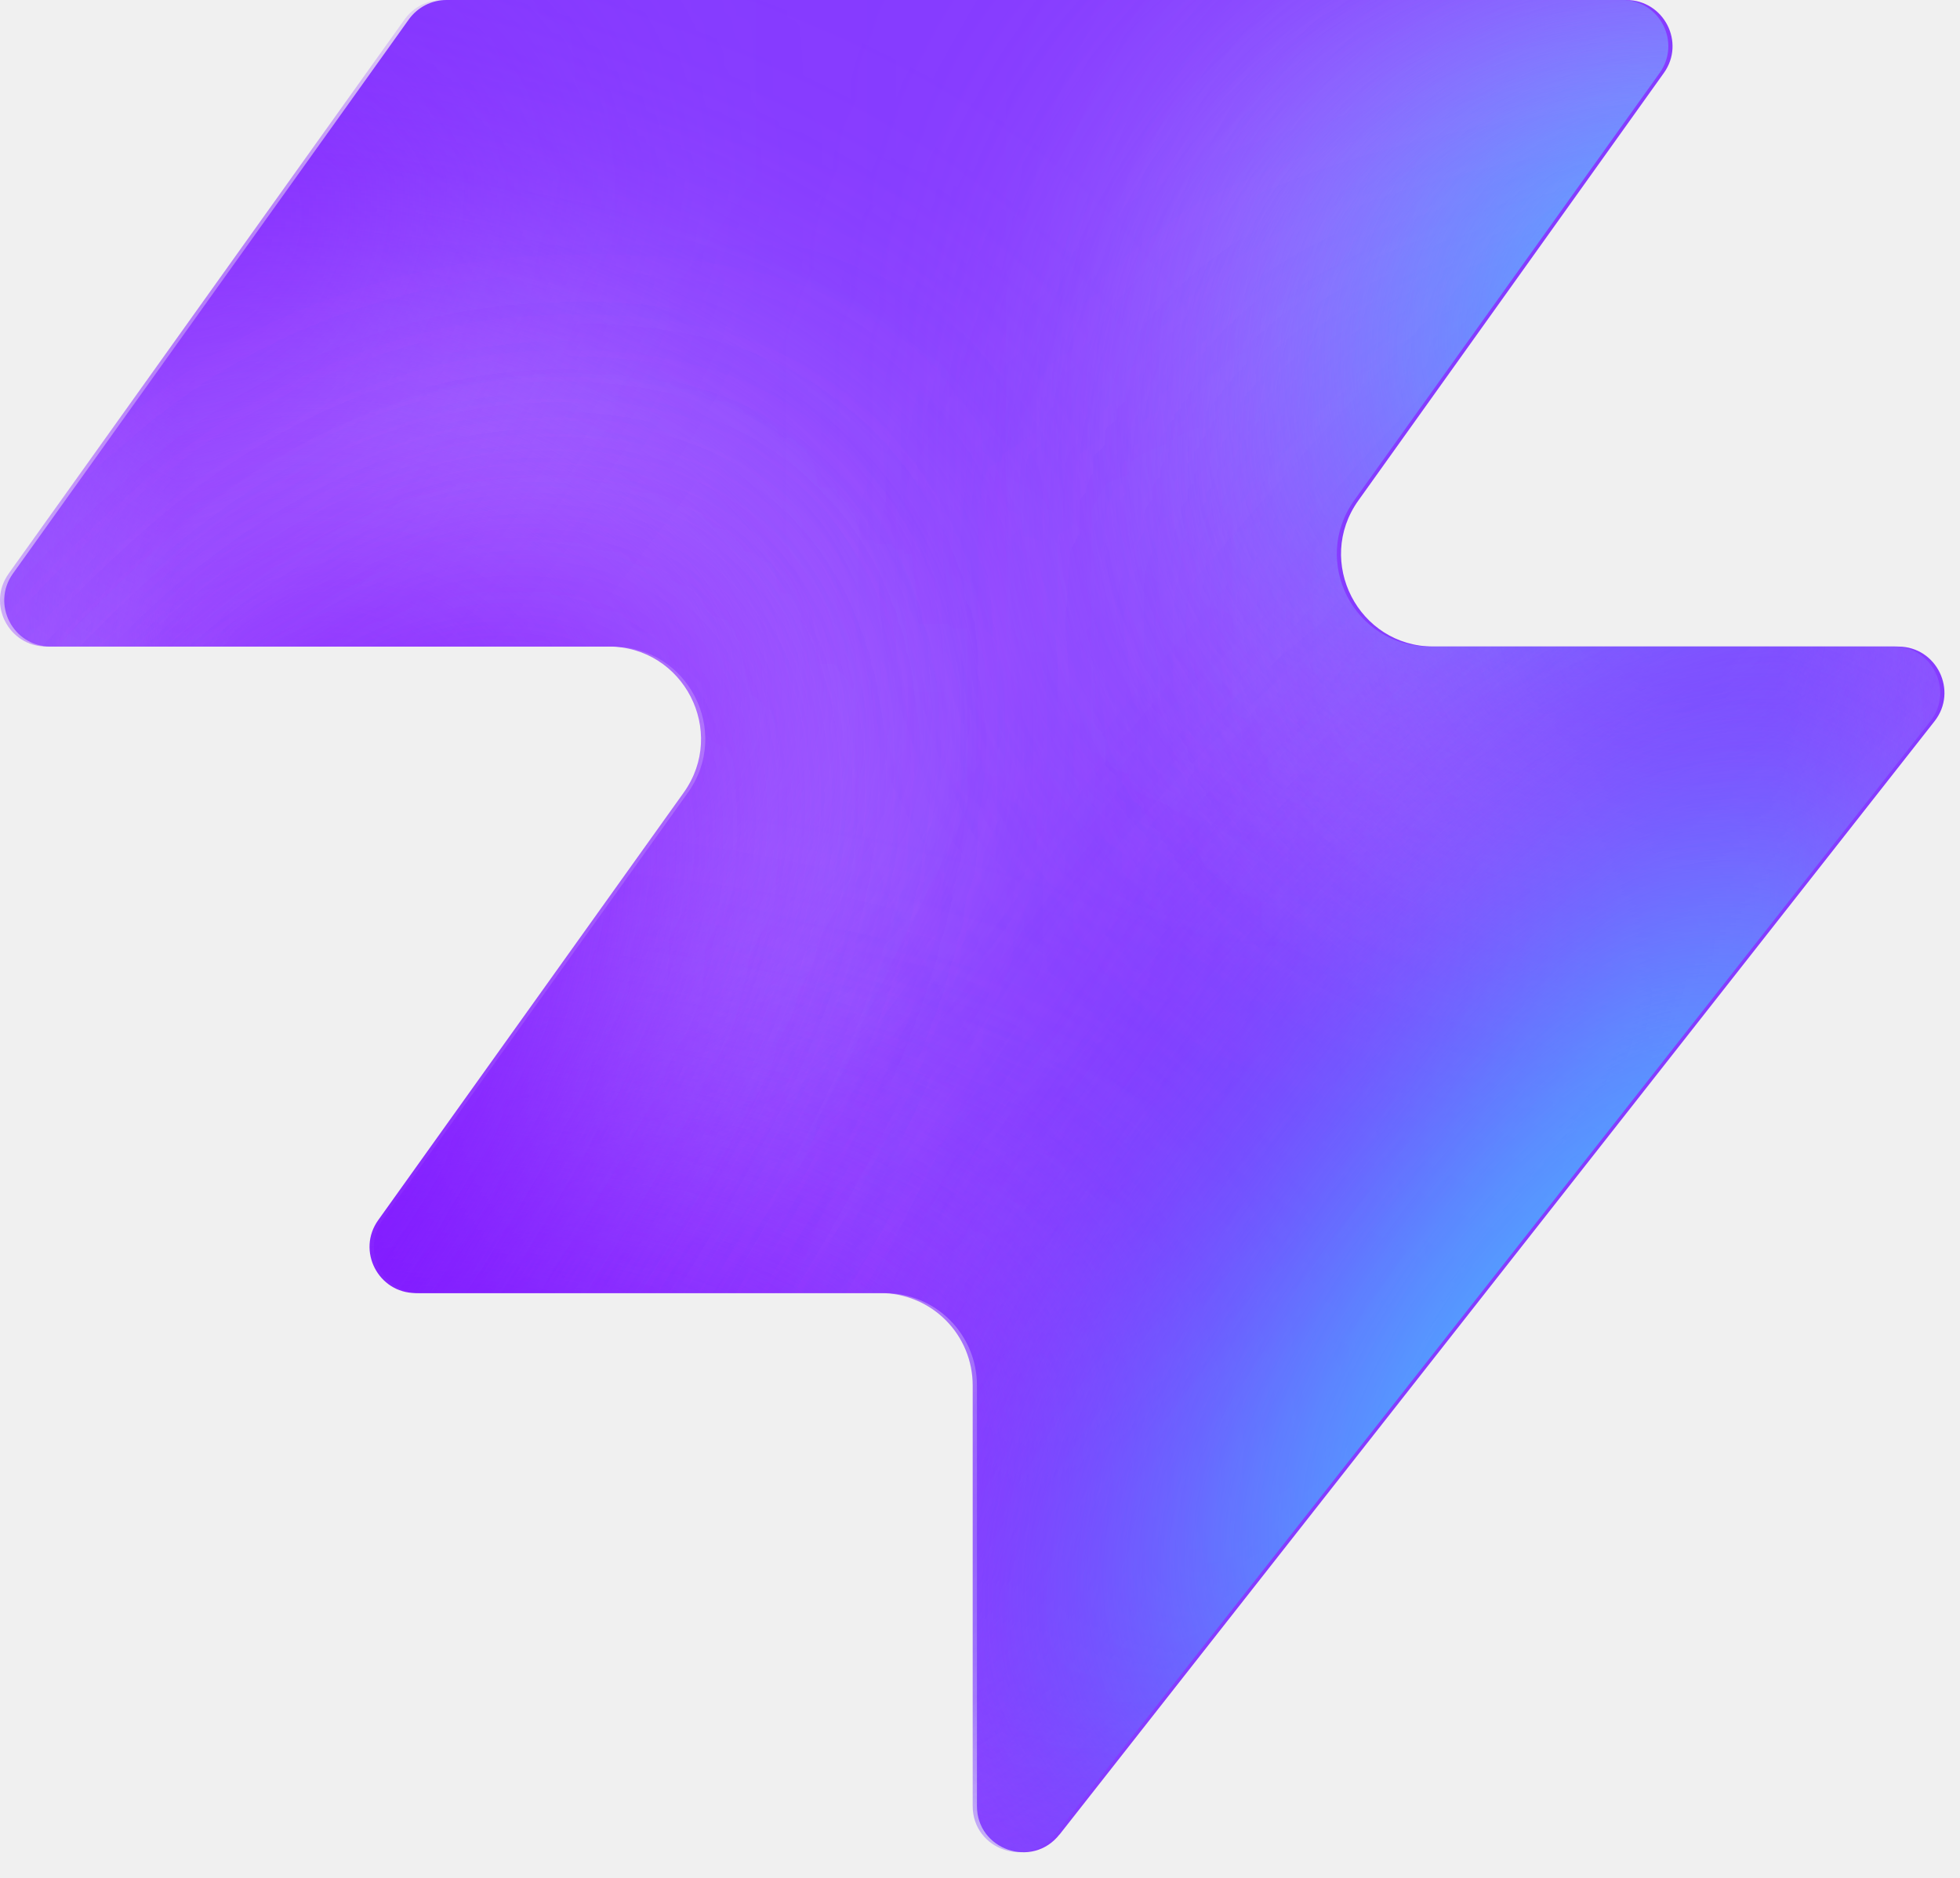
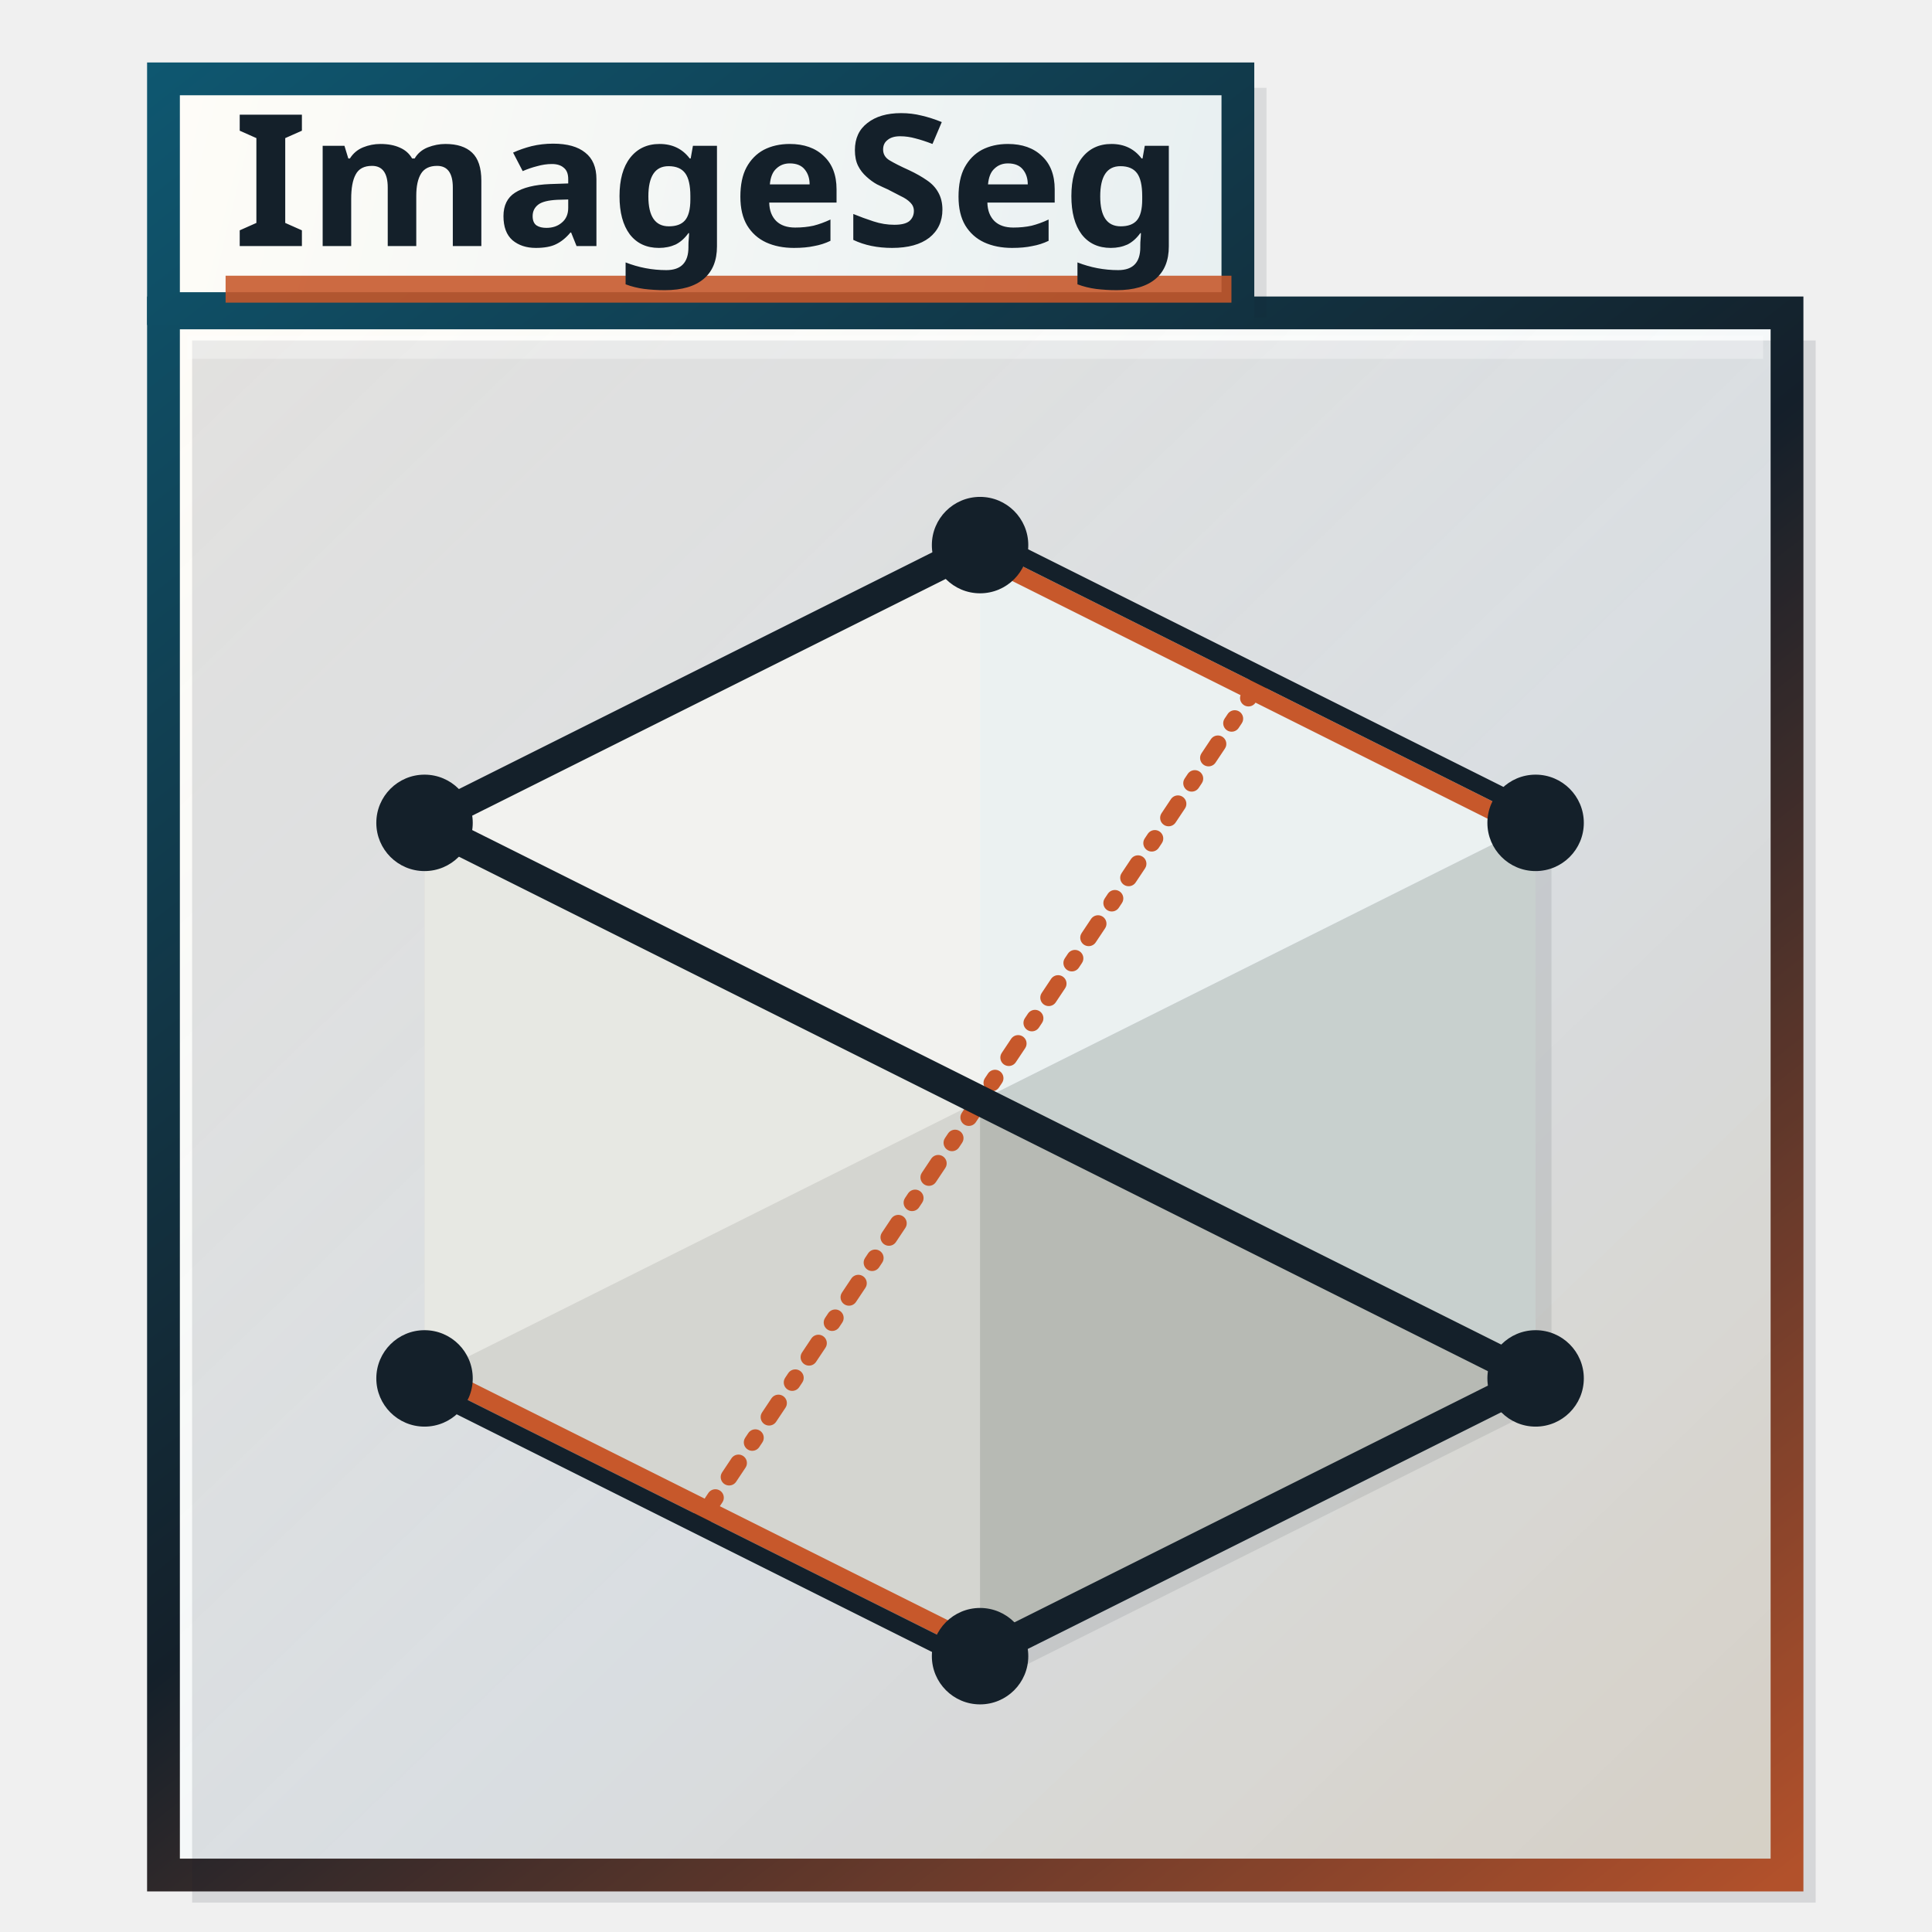
- <svg xmlns="http://www.w3.org/2000/svg" width="48" height="46" fill="none" viewBox="0 0 48 46">
-   <path fill="#863bff" d="M25.946 44.938c-.664.845-2.021.375-2.021-.698V33.937a2.26 2.26 0 0 0-2.262-2.262H10.287c-.92 0-1.456-1.04-.92-1.788l7.48-10.471c1.07-1.497 0-3.578-1.842-3.578H1.237c-.92 0-1.456-1.04-.92-1.788L10.013.474c.214-.297.556-.474.92-.474h28.894c.92 0 1.456 1.04.92 1.788l-7.48 10.471c-1.07 1.498 0 3.579 1.842 3.579h11.377c.943 0 1.473 1.088.89 1.83L25.947 44.94z" style="fill:#863bff;fill:color(display-p3 .525 .23 1);fill-opacity:1" />
-   <mask id="a" width="48" height="46" x="0" y="0" maskUnits="userSpaceOnUse" style="mask-type:alpha">
-     <path fill="#000" d="M25.842 44.938c-.664.844-2.021.375-2.021-.698V33.937a2.26 2.26 0 0 0-2.262-2.262H10.183c-.92 0-1.456-1.04-.92-1.788l7.48-10.471c1.07-1.498 0-3.579-1.842-3.579H1.133c-.92 0-1.456-1.04-.92-1.787L9.91.473c.214-.297.556-.474.92-.474h28.894c.92 0 1.456 1.04.92 1.788l-7.48 10.471c-1.07 1.498 0 3.578 1.842 3.578h11.377c.943 0 1.473 1.088.89 1.832L25.843 44.94z" style="fill:#000;fill-opacity:1" />
-   </mask>
-   <g mask="url(#a)">
-     <g filter="url(#b)">
-       <ellipse cx="5.508" cy="14.704" fill="#ede6ff" rx="5.508" ry="14.704" style="fill:#ede6ff;fill:color(display-p3 .927 .903 1);fill-opacity:1" transform="matrix(.00324 1 1 -.00324 -4.47 31.516)" />
-     </g>
-     <g filter="url(#c)">
-       <ellipse cx="10.399" cy="29.851" fill="#ede6ff" rx="10.399" ry="29.851" style="fill:#ede6ff;fill:color(display-p3 .927 .903 1);fill-opacity:1" transform="matrix(.00324 1 1 -.00324 -39.328 7.883)" />
-     </g>
-     <g filter="url(#d)">
-       <ellipse cx="5.508" cy="30.487" fill="#7e14ff" rx="5.508" ry="30.487" style="fill:#7e14ff;fill:color(display-p3 .492 .077 1);fill-opacity:1" transform="rotate(89.814 -25.913 -14.639)scale(1 -1)" />
-     </g>
-     <g filter="url(#e)">
-       <ellipse cx="5.508" cy="30.599" fill="#7e14ff" rx="5.508" ry="30.599" style="fill:#7e14ff;fill:color(display-p3 .492 .077 1);fill-opacity:1" transform="rotate(89.814 -32.644 -3.334)scale(1 -1)" />
-     </g>
-     <g filter="url(#f)">
-       <ellipse cx="5.508" cy="30.599" fill="#7e14ff" rx="5.508" ry="30.599" style="fill:#7e14ff;fill:color(display-p3 .492 .077 1);fill-opacity:1" transform="matrix(.00324 1 1 -.00324 -34.34 30.47)" />
-     </g>
-     <g filter="url(#g)">
-       <ellipse cx="14.072" cy="22.078" fill="#ede6ff" rx="14.072" ry="22.078" style="fill:#ede6ff;fill:color(display-p3 .927 .903 1);fill-opacity:1" transform="rotate(93.35 24.506 48.493)scale(-1 1)" />
-     </g>
-     <g filter="url(#h)">
-       <ellipse cx="3.47" cy="21.501" fill="#7e14ff" rx="3.47" ry="21.501" style="fill:#7e14ff;fill:color(display-p3 .492 .077 1);fill-opacity:1" transform="rotate(89.009 28.708 47.59)scale(-1 1)" />
-     </g>
-     <g filter="url(#i)">
-       <ellipse cx="3.47" cy="21.501" fill="#7e14ff" rx="3.47" ry="21.501" style="fill:#7e14ff;fill:color(display-p3 .492 .077 1);fill-opacity:1" transform="rotate(89.009 28.708 47.59)scale(-1 1)" />
-     </g>
-     <g filter="url(#j)">
-       <ellipse cx=".387" cy="8.972" fill="#7e14ff" rx="4.407" ry="29.108" style="fill:#7e14ff;fill:color(display-p3 .492 .077 1);fill-opacity:1" transform="rotate(39.51 .387 8.972)" />
-     </g>
-     <g filter="url(#k)">
-       <ellipse cx="47.523" cy="-6.092" fill="#7e14ff" rx="4.407" ry="29.108" style="fill:#7e14ff;fill:color(display-p3 .492 .077 1);fill-opacity:1" transform="rotate(37.892 47.523 -6.092)" />
-     </g>
-     <g filter="url(#l)">
-       <ellipse cx="41.412" cy="6.333" fill="#47bfff" rx="5.971" ry="9.665" style="fill:#47bfff;fill:color(display-p3 .28 .748 1);fill-opacity:1" transform="rotate(37.892 41.412 6.333)" />
-     </g>
-     <g filter="url(#m)">
-       <ellipse cx="-1.879" cy="38.332" fill="#7e14ff" rx="4.407" ry="29.108" style="fill:#7e14ff;fill:color(display-p3 .492 .077 1);fill-opacity:1" transform="rotate(37.892 -1.88 38.332)" />
-     </g>
-     <g filter="url(#n)">
-       <ellipse cx="-1.879" cy="38.332" fill="#7e14ff" rx="4.407" ry="29.108" style="fill:#7e14ff;fill:color(display-p3 .492 .077 1);fill-opacity:1" transform="rotate(37.892 -1.88 38.332)" />
-     </g>
-     <g filter="url(#o)">
-       <ellipse cx="35.651" cy="29.907" fill="#7e14ff" rx="4.407" ry="29.108" style="fill:#7e14ff;fill:color(display-p3 .492 .077 1);fill-opacity:1" transform="rotate(37.892 35.651 29.907)" />
-     </g>
-     <g filter="url(#p)">
-       <ellipse cx="38.418" cy="32.4" fill="#47bfff" rx="5.971" ry="15.297" style="fill:#47bfff;fill:color(display-p3 .28 .748 1);fill-opacity:1" transform="rotate(37.892 38.418 32.4)" />
-     </g>
+ <svg xmlns="http://www.w3.org/2000/svg" xmlns:xlink="http://www.w3.org/1999/xlink" width="96" height="96" viewBox="0 0 96 96" version="1.1" id="svg1">
+   <defs id="defs1">
+     <linearGradient id="object-fill" x1="14" y1="22" x2="82" y2="90" gradientUnits="userSpaceOnUse" gradientTransform="matrix(1.186372,0,0,1.141478,-8.486679,-9.564395)">
+       <stop offset="0" style="stop-color:#fffdf8;stop-opacity:0.96" id="stop4" />
+       <stop offset="0.58" style="stop-color:#f4f8fa;stop-opacity:0.9" id="stop5" />
+       <stop offset="1" style="stop-color:#efe7d7;stop-opacity:0.92" id="stop6" />
+     </linearGradient>
+     <linearGradient id="name-fill" x1="14" y1="6" x2="82" y2="22" gradientUnits="userSpaceOnUse" gradientTransform="matrix(1.186372,0,0,1.141478,-8.486679,-8.636944)">
+       <stop offset="0" style="stop-color:#fffdf8;stop-opacity:1" id="stop7" />
+       <stop offset="1" style="stop-color:#dce9ee;stop-opacity:1" id="stop8" />
+     </linearGradient>
+     <linearGradient id="frame-stroke" x1="14" y1="6" x2="82" y2="90" gradientUnits="userSpaceOnUse">
+       <stop offset="0" style="stop-color:#0e5a74;stop-opacity:1" id="stop9" />
+       <stop offset="0.54" style="stop-color:#14202a;stop-opacity:1" id="stop10" />
+       <stop offset="1" style="stop-color:#c7582b;stop-opacity:1" id="stop11" />
+     </linearGradient>
+     <linearGradient xlink:href="#frame-stroke" id="linearGradient11" gradientUnits="userSpaceOnUse" x1="14" y1="6" x2="82" y2="90" gradientTransform="matrix(1.186372,0,0,1.141478,-8.486679,-8.636944)" />
+     <linearGradient xlink:href="#frame-stroke" id="linearGradient12" gradientUnits="userSpaceOnUse" x1="14" y1="6" x2="82" y2="90" gradientTransform="matrix(1.186372,0,0,1.141478,-8.486679,-9.564395)" />
+   </defs>
+   <g id="layer-frame">
+     <rect id="object-frame" x="8.123" y="15.548" width="80.673" height="77.621" style="fill:url(#object-fill);stroke:url(#linearGradient12);stroke-width:1.629" />
+     <rect id="object-frame-shadow" x="9.546" y="16.918" width="80.673" height="77.621" style="fill:#14202a;fill-opacity:0.12;stroke:none;stroke-width:1.164" />
+     <rect id="name-frame-shadow" x="9.546" y="4.362" width="53.387" height="11.415" style="fill:#14202a;fill-opacity:0.1;stroke:none;stroke-width:1.164" />
+     <rect id="name-frame" x="8.123" y="3.919" width="53.387" height="11.415" style="fill:url(#name-fill);stroke:url(#linearGradient11);stroke-width:1.629" />
+     <path id="accent-rule" d="m 11.879,14.369 h 48.641" style="fill:none;stroke:#c7582b;stroke-width:1.338;stroke-linecap:square;stroke-opacity:0.88" />
+     <text id="name-text" x="11.386" y="12.462" style="font-style:normal;font-variant:normal;font-weight:700;font-stretch:normal;font-size:9.31px;line-height:1;font-family:'Segoe UI Variable', 'Segoe UI', sans-serif;fill:#14202a;fill-opacity:1;stroke:none;stroke-width:1.164" transform="scale(1.019475,0.9808969)">ImageSeg</text>
+     <path id="object-frame-highlight" d="m 9.309,16.69 h 78.301 v 1.141 H 9.309 Z" style="fill:#ffffff;fill-opacity:0.32;stroke:none;stroke-width:1.164" />
  </g>
-   <defs>
-     <filter id="b" width="60.045" height="41.654" x="-19.77" y="16.149" color-interpolation-filters="sRGB" filterUnits="userSpaceOnUse">
-       <feFlood flood-opacity="0" result="BackgroundImageFix" />
-       <feBlend in="SourceGraphic" in2="BackgroundImageFix" result="shape" />
-       <feGaussianBlur result="effect1_foregroundBlur_2002_17158" stdDeviation="7.659" />
-     </filter>
-     <filter id="c" width="90.34" height="51.437" x="-54.613" y="-7.533" color-interpolation-filters="sRGB" filterUnits="userSpaceOnUse">
-       <feFlood flood-opacity="0" result="BackgroundImageFix" />
-       <feBlend in="SourceGraphic" in2="BackgroundImageFix" result="shape" />
-       <feGaussianBlur result="effect1_foregroundBlur_2002_17158" stdDeviation="7.659" />
-     </filter>
-     <filter id="d" width="79.355" height="29.4" x="-49.64" y="2.03" color-interpolation-filters="sRGB" filterUnits="userSpaceOnUse">
-       <feFlood flood-opacity="0" result="BackgroundImageFix" />
-       <feBlend in="SourceGraphic" in2="BackgroundImageFix" result="shape" />
-       <feGaussianBlur result="effect1_foregroundBlur_2002_17158" stdDeviation="4.596" />
-     </filter>
-     <filter id="e" width="79.579" height="29.4" x="-45.045" y="20.029" color-interpolation-filters="sRGB" filterUnits="userSpaceOnUse">
-       <feFlood flood-opacity="0" result="BackgroundImageFix" />
-       <feBlend in="SourceGraphic" in2="BackgroundImageFix" result="shape" />
-       <feGaussianBlur result="effect1_foregroundBlur_2002_17158" stdDeviation="4.596" />
-     </filter>
-     <filter id="f" width="79.579" height="29.4" x="-43.513" y="21.178" color-interpolation-filters="sRGB" filterUnits="userSpaceOnUse">
-       <feFlood flood-opacity="0" result="BackgroundImageFix" />
-       <feBlend in="SourceGraphic" in2="BackgroundImageFix" result="shape" />
-       <feGaussianBlur result="effect1_foregroundBlur_2002_17158" stdDeviation="4.596" />
-     </filter>
-     <filter id="g" width="74.749" height="58.852" x="15.756" y="-17.901" color-interpolation-filters="sRGB" filterUnits="userSpaceOnUse">
-       <feFlood flood-opacity="0" result="BackgroundImageFix" />
-       <feBlend in="SourceGraphic" in2="BackgroundImageFix" result="shape" />
-       <feGaussianBlur result="effect1_foregroundBlur_2002_17158" stdDeviation="7.659" />
-     </filter>
-     <filter id="h" width="61.377" height="25.362" x="23.548" y="2.284" color-interpolation-filters="sRGB" filterUnits="userSpaceOnUse">
-       <feFlood flood-opacity="0" result="BackgroundImageFix" />
-       <feBlend in="SourceGraphic" in2="BackgroundImageFix" result="shape" />
-       <feGaussianBlur result="effect1_foregroundBlur_2002_17158" stdDeviation="4.596" />
-     </filter>
-     <filter id="i" width="61.377" height="25.362" x="23.548" y="2.284" color-interpolation-filters="sRGB" filterUnits="userSpaceOnUse">
-       <feFlood flood-opacity="0" result="BackgroundImageFix" />
-       <feBlend in="SourceGraphic" in2="BackgroundImageFix" result="shape" />
-       <feGaussianBlur result="effect1_foregroundBlur_2002_17158" stdDeviation="4.596" />
-     </filter>
-     <filter id="j" width="56.045" height="63.649" x="-27.636" y="-22.853" color-interpolation-filters="sRGB" filterUnits="userSpaceOnUse">
-       <feFlood flood-opacity="0" result="BackgroundImageFix" />
-       <feBlend in="SourceGraphic" in2="BackgroundImageFix" result="shape" />
-       <feGaussianBlur result="effect1_foregroundBlur_2002_17158" stdDeviation="4.596" />
-     </filter>
-     <filter id="k" width="54.814" height="64.646" x="20.116" y="-38.415" color-interpolation-filters="sRGB" filterUnits="userSpaceOnUse">
-       <feFlood flood-opacity="0" result="BackgroundImageFix" />
-       <feBlend in="SourceGraphic" in2="BackgroundImageFix" result="shape" />
-       <feGaussianBlur result="effect1_foregroundBlur_2002_17158" stdDeviation="4.596" />
-     </filter>
-     <filter id="l" width="33.541" height="35.313" x="24.641" y="-11.323" color-interpolation-filters="sRGB" filterUnits="userSpaceOnUse">
-       <feFlood flood-opacity="0" result="BackgroundImageFix" />
-       <feBlend in="SourceGraphic" in2="BackgroundImageFix" result="shape" />
-       <feGaussianBlur result="effect1_foregroundBlur_2002_17158" stdDeviation="4.596" />
-     </filter>
-     <filter id="m" width="54.814" height="64.646" x="-29.286" y="6.009" color-interpolation-filters="sRGB" filterUnits="userSpaceOnUse">
-       <feFlood flood-opacity="0" result="BackgroundImageFix" />
-       <feBlend in="SourceGraphic" in2="BackgroundImageFix" result="shape" />
-       <feGaussianBlur result="effect1_foregroundBlur_2002_17158" stdDeviation="4.596" />
-     </filter>
-     <filter id="n" width="54.814" height="64.646" x="-29.286" y="6.009" color-interpolation-filters="sRGB" filterUnits="userSpaceOnUse">
-       <feFlood flood-opacity="0" result="BackgroundImageFix" />
-       <feBlend in="SourceGraphic" in2="BackgroundImageFix" result="shape" />
-       <feGaussianBlur result="effect1_foregroundBlur_2002_17158" stdDeviation="4.596" />
-     </filter>
-     <filter id="o" width="54.814" height="64.646" x="8.244" y="-2.416" color-interpolation-filters="sRGB" filterUnits="userSpaceOnUse">
-       <feFlood flood-opacity="0" result="BackgroundImageFix" />
-       <feBlend in="SourceGraphic" in2="BackgroundImageFix" result="shape" />
-       <feGaussianBlur result="effect1_foregroundBlur_2002_17158" stdDeviation="4.596" />
-     </filter>
-     <filter id="p" width="39.409" height="43.623" x="18.713" y="10.588" color-interpolation-filters="sRGB" filterUnits="userSpaceOnUse">
-       <feFlood flood-opacity="0" result="BackgroundImageFix" />
-       <feBlend in="SourceGraphic" in2="BackgroundImageFix" result="shape" />
-       <feGaussianBlur result="effect1_foregroundBlur_2002_17158" stdDeviation="4.596" />
-     </filter>
-   </defs>
+   <g id="layer-logo" transform="matrix(0.9858692,0,0,0.9858692,1.377313,-1.504674)">
+     <path id="logo-shadow" d="m 20.8,44.2 28,-14 28,14 v 28 l -28,14 -28,-14 z" style="fill:#14202a;fill-opacity:0.1;stroke:none" />
+     <path id="left-face" d="M 20,43 48,57 V 85 L 20,71 Z" style="fill:#d4d5d0;stroke:none" />
+     <path id="right-face" d="M 76,43 48,57 V 85 L 76,71 Z" style="fill:#b7bab4;stroke:none" />
+     <path id="top-face" d="M 48,29 76,43 48,57 20,43 Z" style="fill:#f7f7f4;stroke:none" />
+     <path id="right-light" d="M 48,29 76,43 V 71 L 48,57 Z" style="fill:#dce9ee;fill-opacity:0.46;stroke:none" />
+     <path id="left-light" d="M 48,29 20,43 V 71 L 48,57 Z" style="fill:#f1f1ed;fill-opacity:0.68;stroke:none" />
+     <path id="i-dashed-stem" d="M 62,36 34,78" style="fill:none;stroke:#c7582b;stroke-width:0.85;stroke-linecap:round;stroke-dasharray:0.85, 1.25, 0.28, 1.25;stroke-dashoffset:0" />
+     <circle id="i-stem-top-dot" cx="62" cy="36" r="0.48" style="fill:#c7582b;stroke:none" />
+     <circle id="i-stem-bottom-dot" cx="34" cy="78" r="0.48" style="fill:#c7582b;stroke:none" />
+     <path id="s-top-left" d="M 20,43 48,29" style="fill:none;stroke:#14202a;stroke-width:1.5;stroke-linecap:round;stroke-linejoin:round" />
+     <path id="s-middle" d="M 20,43 76,71" style="fill:none;stroke:#14202a;stroke-width:1.5;stroke-linecap:round;stroke-linejoin:round" />
+     <path id="s-bottom-right" d="M 48,85 76,71" style="fill:none;stroke:#14202a;stroke-width:1.5;stroke-linecap:round;stroke-linejoin:round" />
+     <path id="i-top-serif-red" d="m 48,29 28,14 -0.4,0.8 -28,-14 z" style="fill:#c7582b;stroke:none" />
+     <path id="s-top-serif-black" d="m 48,29 28,14 0.4,-0.8 -28,-14 z" style="fill:#14202a;stroke:none" />
+     <path id="i-bottom-serif-red" d="m 20,71 28,14 0.4,-0.8 -28,-14 z" style="fill:#c7582b;stroke:none" />
+     <path id="s-bottom-serif-black" d="m 20,71 28,14 -0.4,0.8 -28,-14 z" style="fill:#14202a;stroke:none" />
+     <circle id="node-left-top" cx="20" cy="43" r="2.43" style="fill:#14202a;stroke:none" />
+     <circle id="node-top" cx="48" cy="29" r="2.43" style="fill:#14202a;stroke:none" />
+     <circle id="node-right-top" cx="76" cy="43" r="2.43" style="fill:#14202a;stroke:none" />
+     <circle id="node-left-bottom" cx="20" cy="71" r="2.43" style="fill:#14202a;stroke:none" />
+     <circle id="node-bottom" cx="48" cy="85" r="2.43" style="fill:#14202a;stroke:none" />
+     <circle id="node-right-bottom" cx="76" cy="71" r="2.43" style="fill:#14202a;stroke:none" />
+   </g>
</svg>
